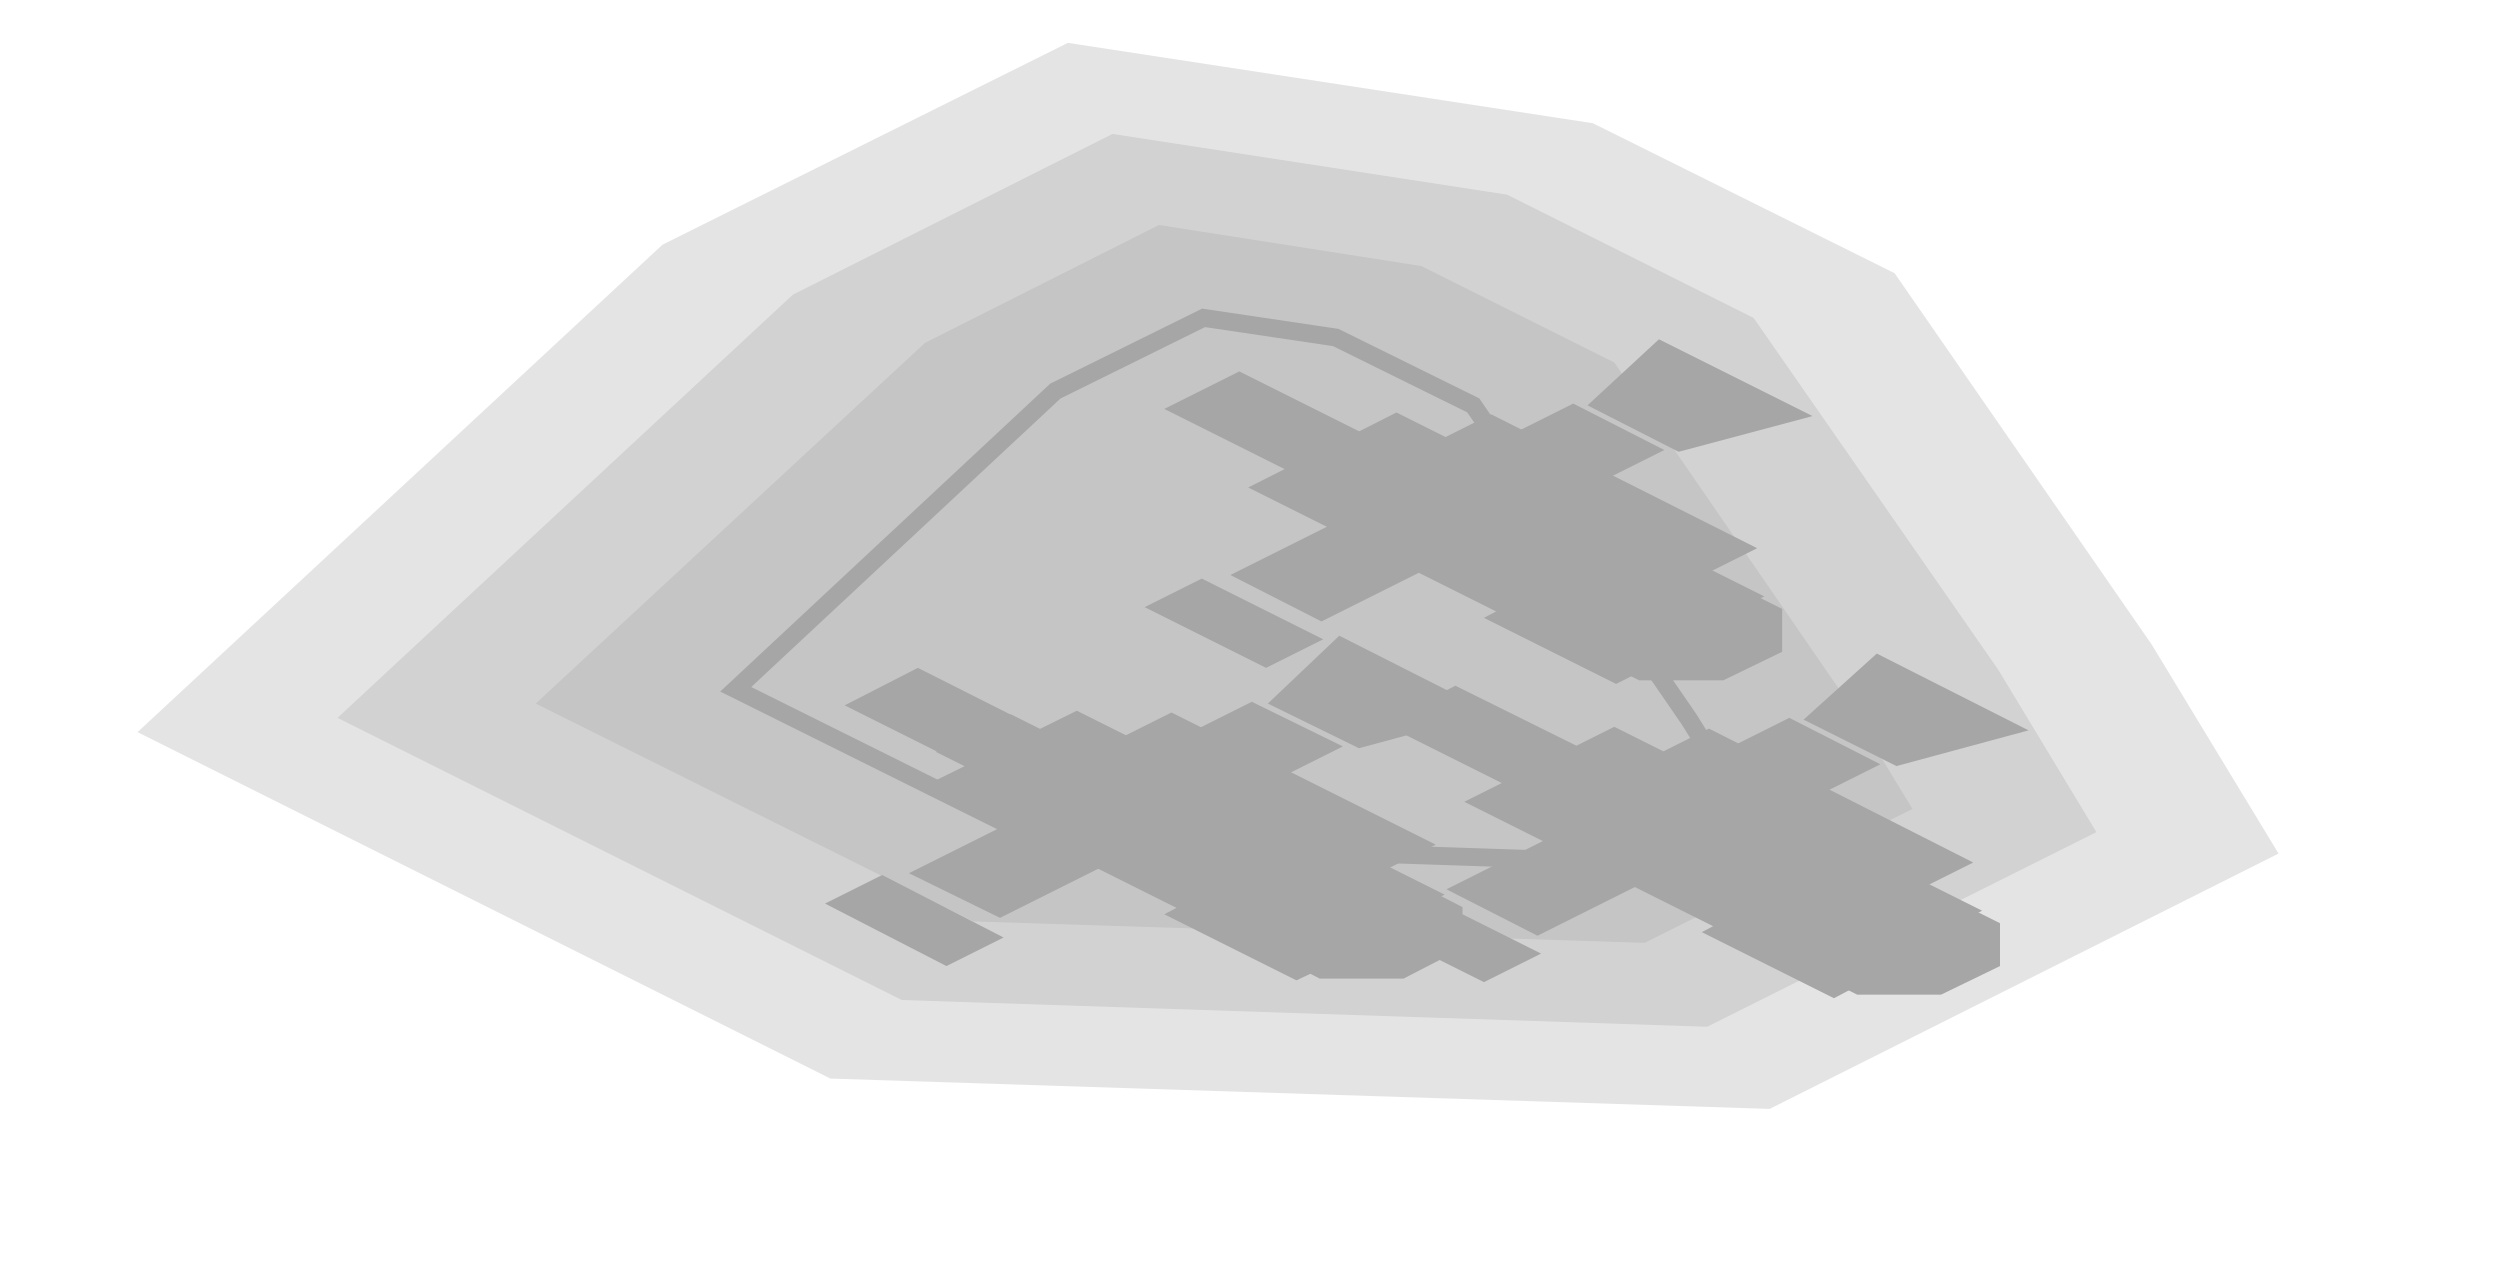
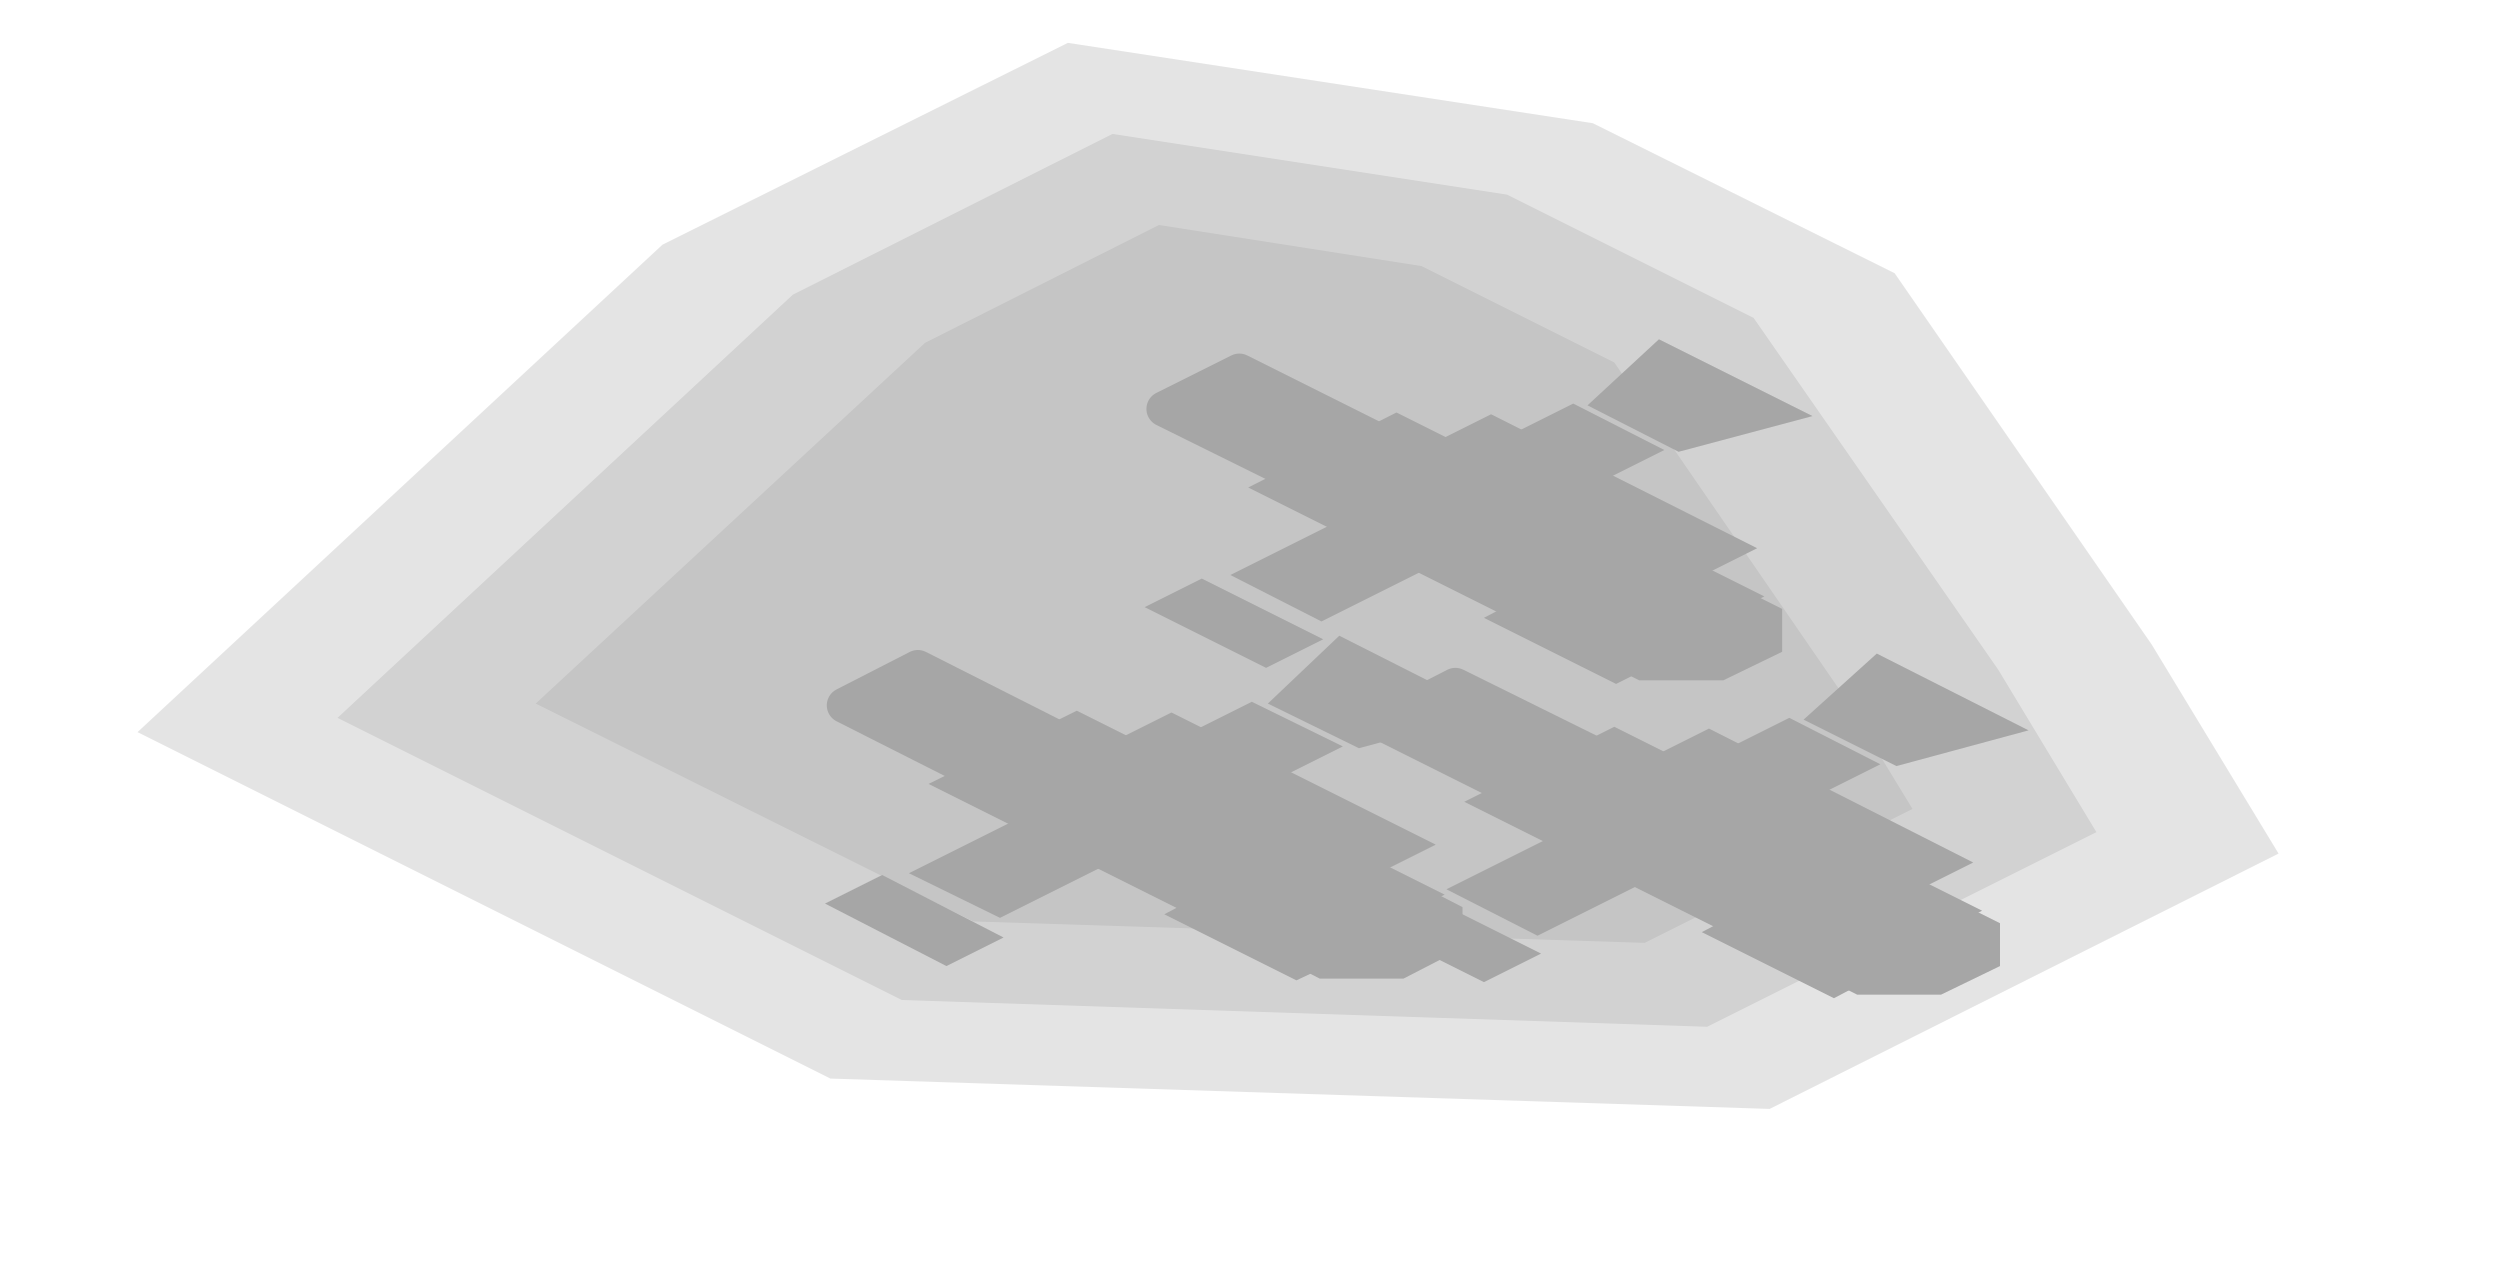
<svg xmlns="http://www.w3.org/2000/svg" width="140" height="72" viewBox="0 0 140 72">
  <g opacity="0.35">
    <polygon points="120.5,36.1 127.6,47.8 99.1,62.1 46.5,60.4 7.7,41 37.1,13.7 59.8,2.4 89.2,6.9 106.1,15.3" fill="#000000" fill-opacity="0.3" />
    <polygon points="111.9,37.5 117.4,46.6 95.6,57.5 50.5,56 18.9,40.2 44.4,16.5 62.3,7.5 84.4,10.9 98.2,17.8" fill="#000000" fill-opacity="0.3" />
    <polygon points="103.2,38.9 107.1,45.3 92.1,52.8 54.5,51.6 30,39.4 51.8,19.2 64.9,12.6 79.6,14.9 90.4,20.3" fill="#000000" fill-opacity="0.3" />
-     <polygon points="67.4,17.8 74.8,18.9 82.5,22.7 94.6,40.3 96.9,44 88.6,48.2 58.5,47.2 41.2,38.6 59.1,21.9" fill="none" stroke="#000000" />
+     <polygon points="51.4,37.4 60.7,42.1 56.6,44.2 47.3,39.5" fill="none" stroke="#000000" stroke-width="2" stroke-linejoin="round" />
+     <polygon points="81.5,38.4 90.8,43 86.6,45.1 77.4,40.5" fill="none" stroke="#000000" stroke-width="2" stroke-linejoin="round" />
+     <polygon points="69.4,20.8 78.6,25.4 74.5,27.5 65.2,22.9" fill="none" stroke="#000000" stroke-width="2" stroke-linejoin="round" />
    <polygon points="56.6,40 68.4,45.9 64.2,48 52.4,42.1" fill="#000000" />
    <polygon points="51.4,37.4 63.3,43.4 59.1,45.4 47.3,39.5" fill="#000000" />
    <polygon points="59.9,40.1 73.9,47.1 66.5,50.7 52.6,43.8" fill="#000000" />
    <polygon points="60.3,39.8 80.9,50.1 72.6,54.2 52,43.9" fill="#000000" />
    <polygon points="66.3,43.3 79.8,50 72.4,53.7 59,47" fill="#000000" />
    <polygon points="69.4,46.7 74.5,49.3 71,51.1 65.9,48.5" fill="#000000" />
    <polygon points="56,40 61.1,42.6 57.6,44.3 52.4,41.8" fill="#000000" />
    <polygon points="75.3,49.7 80.4,52.2 76.9,54 71.8,51.4" fill="#000000" />
    <polygon points="61.8,43 67,45.5 63.4,47.3 58.3,44.7" fill="#000000" />
    <polygon points="75,35.6 83.5,39.9 76.1,41.9 71,39.4" fill="#000000" />
    <polygon points="70.1,39.3 75.2,41.8 56,51.4 50.9,48.9" fill="#000000" />
    <polygon points="49.4,49 56.2,52.5 53,54.1 46.2,50.6" fill="#000000" />
    <polygon points="65.6,39.9 80.4,47.3 77.2,48.9 62.4,41.5" fill="#000000" />
    <polygon points="70.3,46.6 78.1,50.4 73.3,52.8 65.5,49" fill="#000000" />
    <polygon points="70.6,47.4 75.3,47.4 81.9,50.8 81.9,53.1 78.6,54.8 73.9,54.8 67.3,51.4 67.3,49.1" fill="#000000" />
    <polygon points="67.1,50.2 74.5,54 72.6,54.9 65.2,51.2" fill="#000000" />
    <polygon points="86.6,41 98.5,46.9 94.3,49 82.5,43" fill="#000000" />
    <polygon points="81.5,38.4 93.4,44.3 89.2,46.4 77.4,40.5" fill="#000000" />
    <polygon points="90,41 104,48 96.6,51.7 82.6,44.7" fill="#000000" />
    <polygon points="90.4,40.7 111,51 102.6,55.2 82,44.9" fill="#000000" />
    <polygon points="96.4,44.2 109.8,51 102.5,54.6 89,47.9" fill="#000000" />
    <polygon points="99.5,47.7 104.6,50.3 101.1,52 96,49.5" fill="#000000" />
    <polygon points="86,41 91.2,43.5 87.6,45.3 82.5,42.7" fill="#000000" />
    <polygon points="105.4,50.6 110.5,53.2 107,55 101.8,52.4" fill="#000000" />
    <polygon points="91.9,43.9 97,46.5 93.5,48.2 88.4,45.7" fill="#000000" />
    <polygon points="105.1,36.6 113.6,40.9 106.2,42.9 101,40.3" fill="#000000" />
    <polygon points="100.2,40.2 105.3,42.8 86.1,52.4 81,49.8" fill="#000000" />
    <polygon points="79.5,50 86.3,53.4 83.1,55 76.3,51.6" fill="#000000" />
    <polygon points="95.7,40.8 110.5,48.3 107.3,49.9 92.5,42.4" fill="#000000" />
    <polygon points="100.4,47.5 108.1,51.4 103.3,53.8 95.6,49.9" fill="#000000" />
    <polygon points="100.7,48.4 105.4,48.4 112,51.7 112,54.1 108.7,55.7 104,55.7 97.4,52.4 97.4,50.1" fill="#000000" />
    <polygon points="97.2,51.2 104.6,54.9 102.7,55.9 95.3,52.2" fill="#000000" />
    <polygon points="74.5,23.4 86.3,29.3 82.2,31.4 70.3,25.4" fill="#000000" />
    <polygon points="69.4,20.8 81.2,26.7 77,28.8 65.2,22.9" fill="#000000" />
    <polygon points="77.8,23.4 91.8,30.4 84.4,34.1 70.5,27.1" fill="#000000" />
    <polygon points="78.2,23.1 98.8,33.4 90.5,37.6 69.9,27.3" fill="#000000" />
    <polygon points="84.2,26.6 97.7,33.4 90.3,37 76.9,30.3" fill="#000000" />
    <polygon points="87.3,30.1 92.4,32.7 88.9,34.4 83.8,31.9" fill="#000000" />
    <polygon points="73.9,23.4 79,25.9 75.5,27.7 70.4,25.1" fill="#000000" />
    <polygon points="93.2,33 98.3,35.6 94.8,37.4 89.7,34.8" fill="#000000" />
    <polygon points="79.8,26.3 84.9,28.9 81.4,30.6 76.2,28.1" fill="#000000" />
    <polygon points="92.9,19 101.5,23.3 94,25.3 88.9,22.7" fill="#000000" />
    <polygon points="88.1,22.6 93.2,25.2 74,34.8 68.9,32.2" fill="#000000" />
    <polygon points="67.3,32.4 74.1,35.8 70.9,37.4 64.1,34" fill="#000000" />
    <polygon points="83.5,23.2 98.4,30.7 95.2,32.3 80.3,24.8" fill="#000000" />
    <polygon points="88.2,29.9 96,33.8 91.2,36.2 83.4,32.3" fill="#000000" />
    <polygon points="88.5,30.8 93.2,30.8 99.8,34.1 99.8,36.5 96.5,38.1 91.8,38.1 85.2,34.8 85.2,32.5" fill="#000000" />
    <polygon points="85,33.6 92.5,37.3 90.5,38.3 83.1,34.6" fill="#000000" />
  </g>
</svg>
